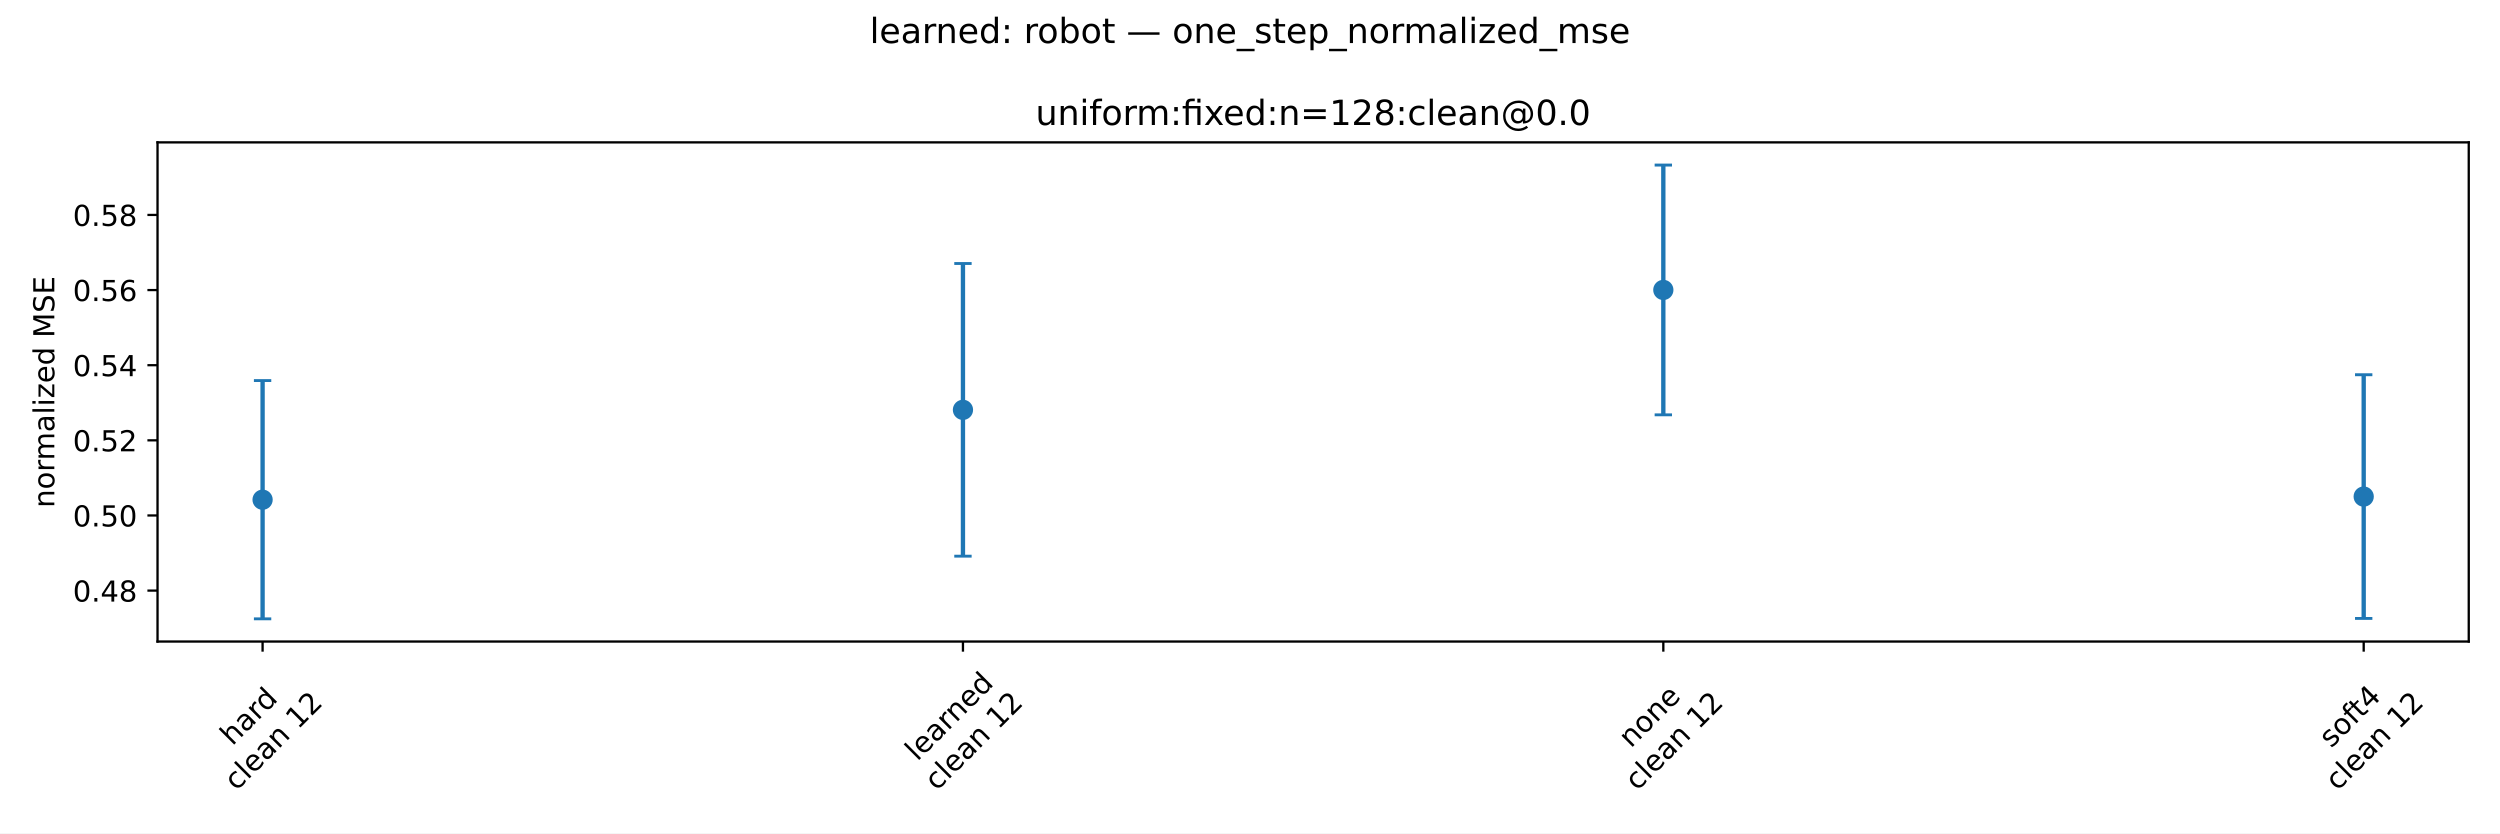
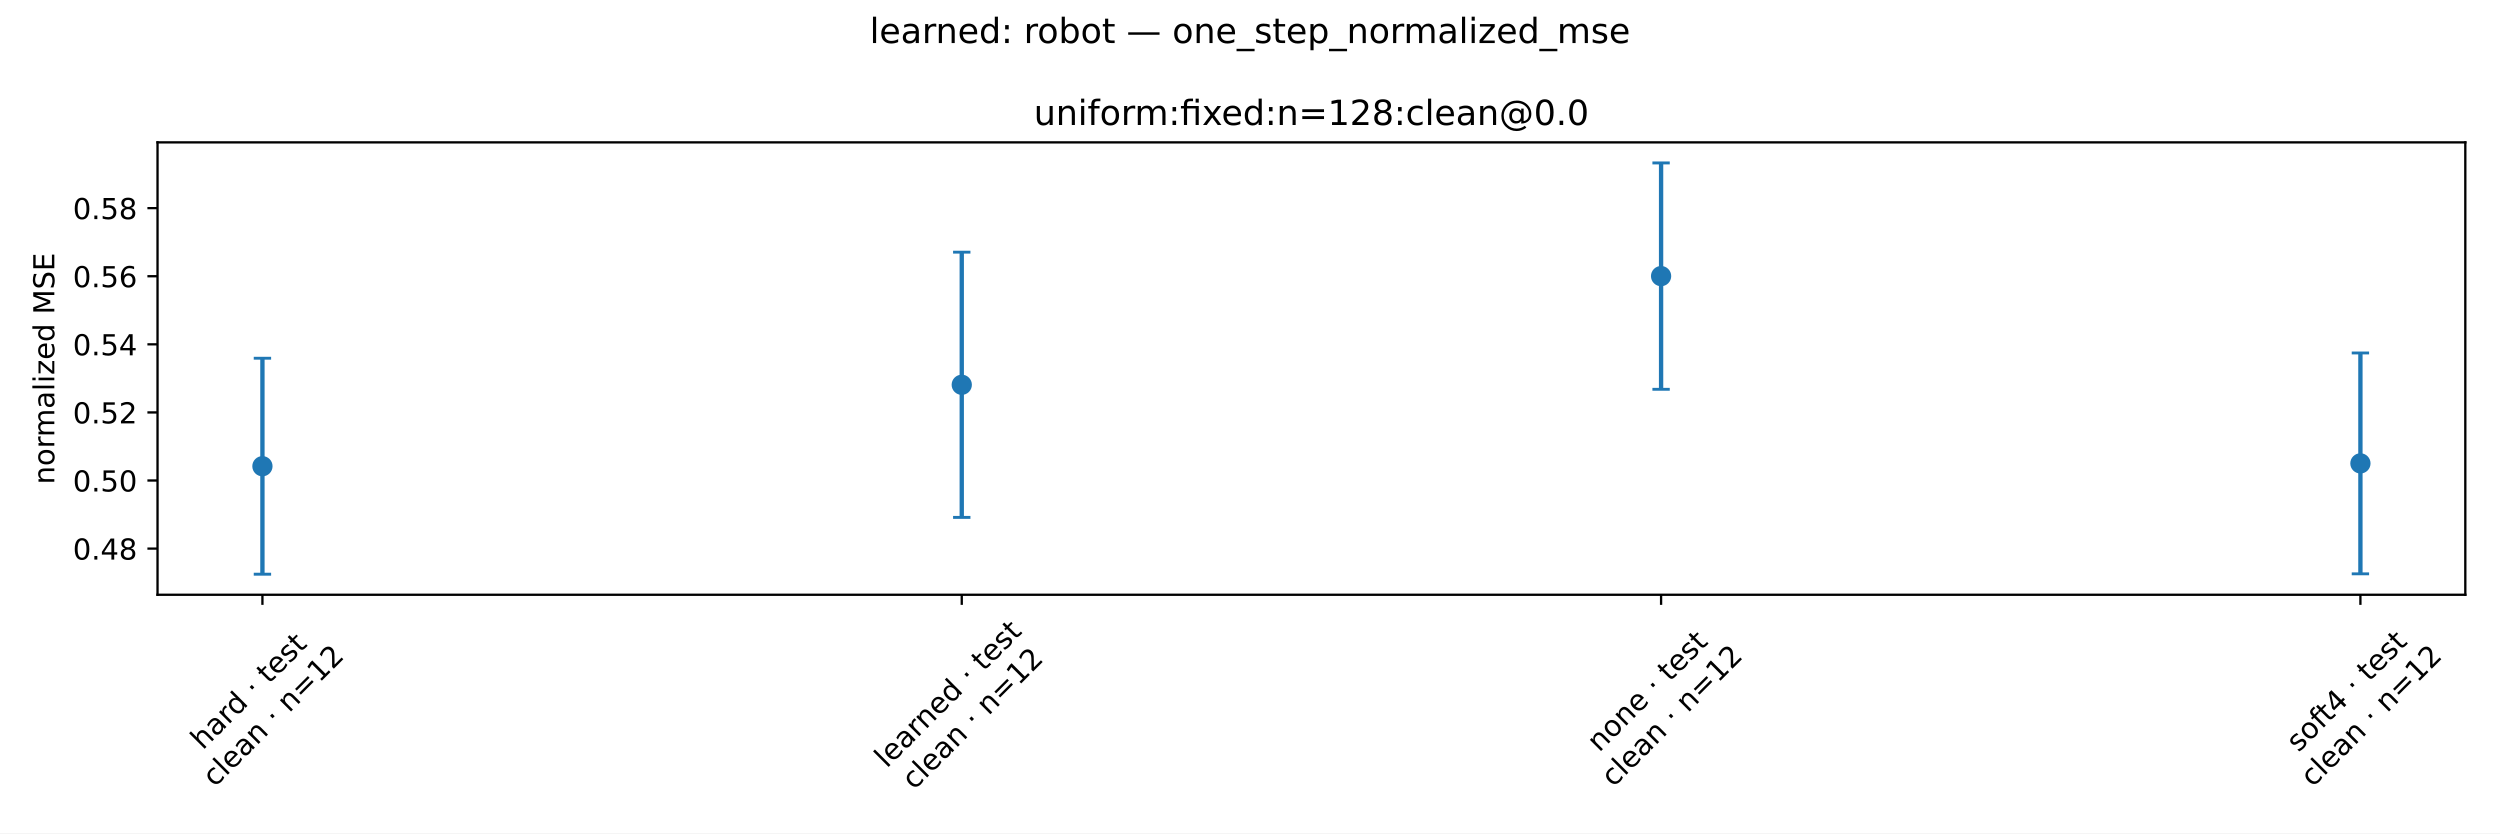
<svg xmlns="http://www.w3.org/2000/svg" xmlns:xlink="http://www.w3.org/1999/xlink" width="864pt" height="288pt" viewBox="0 0 864 288" version="1.1">
  <defs>
    <style type="text/css">*{stroke-linejoin: round; stroke-linecap: butt}</style>
  </defs>
  <g id="figure_1">
    <g id="patch_1">
      <path d="M 0 288  L 864 288  L 864 0  L 0 0  z " style="fill: #ffffff" />
    </g>
    <g id="axes_1">
      <g id="patch_2">
-         <path d="M 54.442 221.715  L 853.2 221.715  L 853.2 49.203  L 54.442 49.203  z " style="fill: #ffffff" />
+         <path d="M 54.442 205.55  L 852.012 205.55  L 852.012 49.203  L 54.442 49.203  z " style="fill: #ffffff" />
      </g>
      <g id="matplotlib.axis_1">
        <g id="xtick_1">
          <g id="line2d_1">
            <defs>
-               <path id="m0d679c8768" d="M 0 0  L 0 3.5  " style="stroke: #000000; stroke-width: 0.8" />
+               <path id="m6805521a02" d="M 0 0  L 0 3.5  " style="stroke: #000000; stroke-width: 0.8" />
            </defs>
            <g>
-               <use xlink:href="#m0d679c8768" x="90.75" y="221.715" style="stroke: #000000; stroke-width: 0.8" />
+               <use xlink:href="#m6805521a02" x="90.695" y="205.55" style="stroke: #000000; stroke-width: 0.8" />
            </g>
          </g>
          <g id="text_1">
-             <g transform="translate(80.29966 257.9703) rotate(-45) scale(0.1 -0.1)">
+             <g transform="translate(70.0854 259.4166) rotate(-45) scale(0.1 -0.1)">
              <defs>
                <path id="DejaVuSans-4b" d="M 3513 2113  L 3513 0  L 2938 0  L 2938 2094  Q 2938 2591 2744 2837  Q 2550 3084 2163 3084  Q 1697 3084 1428 2787  Q 1159 2491 1159 1978  L 1159 0  L 581 0  L 581 4863  L 1159 4863  L 1159 2956  Q 1366 3272 1645 3428  Q 1925 3584 2291 3584  Q 2894 3584 3203 3211  Q 3513 2838 3513 2113  z " transform="scale(0.015625)" />
                <path id="DejaVuSans-44" d="M 2194 1759  Q 1497 1759 1228 1600  Q 959 1441 959 1056  Q 959 750 1161 570  Q 1363 391 1709 391  Q 2188 391 2477 730  Q 2766 1069 2766 1631  L 2766 1759  L 2194 1759  z M 3341 1997  L 3341 0  L 2766 0  L 2766 531  Q 2569 213 2275 61  Q 1981 -91 1556 -91  Q 1019 -91 701 211  Q 384 513 384 1019  Q 384 1609 779 1909  Q 1175 2209 1959 2209  L 2766 2209  L 2766 2266  Q 2766 2663 2505 2880  Q 2244 3097 1772 3097  Q 1472 3097 1187 3025  Q 903 2953 641 2809  L 641 3341  Q 956 3463 1253 3523  Q 1550 3584 1831 3584  Q 2591 3584 2966 3190  Q 3341 2797 3341 1997  z " transform="scale(0.015625)" />
                <path id="DejaVuSans-55" d="M 2631 2963  Q 2534 3019 2420 3045  Q 2306 3072 2169 3072  Q 1681 3072 1420 2755  Q 1159 2438 1159 1844  L 1159 0  L 581 0  L 581 3500  L 1159 3500  L 1159 2956  Q 1341 3275 1631 3429  Q 1922 3584 2338 3584  Q 2397 3584 2469 3576  Q 2541 3569 2628 3553  L 2631 2963  z " transform="scale(0.015625)" />
                <path id="DejaVuSans-47" d="M 2906 2969  L 2906 4863  L 3481 4863  L 3481 0  L 2906 0  L 2906 525  Q 2725 213 2448 61  Q 2172 -91 1784 -91  Q 1150 -91 751 415  Q 353 922 353 1747  Q 353 2572 751 3078  Q 1150 3584 1784 3584  Q 2172 3584 2448 3432  Q 2725 3281 2906 2969  z M 947 1747  Q 947 1113 1208 752  Q 1469 391 1925 391  Q 2381 391 2643 752  Q 2906 1113 2906 1747  Q 2906 2381 2643 2742  Q 2381 3103 1925 3103  Q 1469 3103 1208 2742  Q 947 2381 947 1747  z " transform="scale(0.015625)" />
+                 <path id="DejaVuSans-3" transform="scale(0.015625)" />
+                 <path id="DejaVuSans-79" d="M 684 2619  L 1344 2619  L 1344 1825  L 684 1825  L 684 2619  z " transform="scale(0.015625)" />
+                 <path id="DejaVuSans-57" d="M 1172 4494  L 1172 3500  L 2356 3500  L 2356 3053  L 1172 3053  L 1172 1153  Q 1172 725 1289 603  Q 1406 481 1766 481  L 2356 481  L 2356 0  L 1766 0  Q 1100 0 847 248  Q 594 497 594 1153  L 594 3053  L 172 3053  L 172 3500  L 594 3500  L 594 4494  L 1172 4494  z " transform="scale(0.015625)" />
+                 <path id="DejaVuSans-48" d="M 3597 1894  L 3597 1613  L 953 1613  Q 991 1019 1311 708  Q 1631 397 2203 397  Q 2534 397 2845 478  Q 3156 559 3463 722  L 3463 178  Q 3153 47 2828 -22  Q 2503 -91 2169 -91  Q 1331 -91 842 396  Q 353 884 353 1716  Q 353 2575 817 3079  Q 1281 3584 2069 3584  Q 2775 3584 3186 3129  Q 3597 2675 3597 1894  z M 3022 2063  Q 3016 2534 2758 2815  Q 2500 3097 2075 3097  Q 1594 3097 1305 2825  Q 1016 2553 972 2059  L 3022 2063  z " transform="scale(0.015625)" />
+                 <path id="DejaVuSans-56" d="M 2834 3397  L 2834 2853  Q 2591 2978 2328 3040  Q 2066 3103 1784 3103  Q 1356 3103 1142 2972  Q 928 2841 928 2578  Q 928 2378 1081 2264  Q 1234 2150 1697 2047  L 1894 2003  Q 2506 1872 2764 1633  Q 3022 1394 3022 966  Q 3022 478 2636 193  Q 2250 -91 1575 -91  Q 1294 -91 989 -36  Q 684 19 347 128  L 347 722  Q 666 556 975 473  Q 1284 391 1588 391  Q 1994 391 2212 530  Q 2431 669 2431 922  Q 2431 1156 2273 1281  Q 2116 1406 1581 1522  L 1381 1569  Q 847 1681 609 1914  Q 372 2147 372 2553  Q 372 3047 722 3315  Q 1072 3584 1716 3584  Q 2034 3584 2315 3537  Q 2597 3491 2834 3397  z " transform="scale(0.015625)" />
              </defs>
              <use xlink:href="#DejaVuSans-4b" />
              <use xlink:href="#DejaVuSans-44" transform="translate(63.375 0)" />
              <use xlink:href="#DejaVuSans-55" transform="translate(124.6562 0)" />
              <use xlink:href="#DejaVuSans-47" transform="translate(164.0156 0)" />
-             </g>
-             <g transform="translate(81.69868 273.5457) rotate(-45) scale(0.1 -0.1)">
+               <use xlink:href="#DejaVuSans-3" transform="translate(227.5 0)" />
+               <use xlink:href="#DejaVuSans-79" transform="translate(259.2812 0)" />
+               <use xlink:href="#DejaVuSans-3" transform="translate(291.0625 0)" />
+               <use xlink:href="#DejaVuSans-57" transform="translate(322.8438 0)" />
+               <use xlink:href="#DejaVuSans-48" transform="translate(362.0469 0)" />
+               <use xlink:href="#DejaVuSans-56" transform="translate(423.5781 0)" />
+               <use xlink:href="#DejaVuSans-57" transform="translate(475.6719 0)" />
+             </g>
+             <g transform="translate(74.19407 272.2824) rotate(-45) scale(0.1 -0.1)">
              <defs>
                <path id="DejaVuSans-46" d="M 3122 3366  L 3122 2828  Q 2878 2963 2633 3030  Q 2388 3097 2138 3097  Q 1578 3097 1268 2742  Q 959 2388 959 1747  Q 959 1106 1268 751  Q 1578 397 2138 397  Q 2388 397 2633 464  Q 2878 531 3122 666  L 3122 134  Q 2881 22 2623 -34  Q 2366 -91 2075 -91  Q 1284 -91 818 406  Q 353 903 353 1747  Q 353 2603 823 3093  Q 1294 3584 2113 3584  Q 2378 3584 2631 3529  Q 2884 3475 3122 3366  z " transform="scale(0.015625)" />
                <path id="DejaVuSans-4f" d="M 603 4863  L 1178 4863  L 1178 0  L 603 0  L 603 4863  z " transform="scale(0.015625)" />
-                 <path id="DejaVuSans-48" d="M 3597 1894  L 3597 1613  L 953 1613  Q 991 1019 1311 708  Q 1631 397 2203 397  Q 2534 397 2845 478  Q 3156 559 3463 722  L 3463 178  Q 3153 47 2828 -22  Q 2503 -91 2169 -91  Q 1331 -91 842 396  Q 353 884 353 1716  Q 353 2575 817 3079  Q 1281 3584 2069 3584  Q 2775 3584 3186 3129  Q 3597 2675 3597 1894  z M 3022 2063  Q 3016 2534 2758 2815  Q 2500 3097 2075 3097  Q 1594 3097 1305 2825  Q 1016 2553 972 2059  L 3022 2063  z " transform="scale(0.015625)" />
                <path id="DejaVuSans-51" d="M 3513 2113  L 3513 0  L 2938 0  L 2938 2094  Q 2938 2591 2744 2837  Q 2550 3084 2163 3084  Q 1697 3084 1428 2787  Q 1159 2491 1159 1978  L 1159 0  L 581 0  L 581 3500  L 1159 3500  L 1159 2956  Q 1366 3272 1645 3428  Q 1925 3584 2291 3584  Q 2894 3584 3203 3211  Q 3513 2838 3513 2113  z " transform="scale(0.015625)" />
-                 <path id="DejaVuSans-3" transform="scale(0.015625)" />
+                 <path id="DejaVuSans-20" d="M 678 2906  L 4684 2906  L 4684 2381  L 678 2381  L 678 2906  z M 678 1631  L 4684 1631  L 4684 1100  L 678 1100  L 678 1631  z " transform="scale(0.015625)" />
                <path id="DejaVuSans-14" d="M 794 531  L 1825 531  L 1825 4091  L 703 3866  L 703 4441  L 1819 4666  L 2450 4666  L 2450 531  L 3481 531  L 3481 0  L 794 0  L 794 531  z " transform="scale(0.015625)" />
                <path id="DejaVuSans-15" d="M 1228 531  L 3431 531  L 3431 0  L 469 0  L 469 531  Q 828 903 1448 1529  Q 2069 2156 2228 2338  Q 2531 2678 2651 2914  Q 2772 3150 2772 3378  Q 2772 3750 2511 3984  Q 2250 4219 1831 4219  Q 1534 4219 1204 4116  Q 875 4013 500 3803  L 500 4441  Q 881 4594 1212 4672  Q 1544 4750 1819 4750  Q 2544 4750 2975 4387  Q 3406 4025 3406 3419  Q 3406 3131 3298 2873  Q 3191 2616 2906 2266  Q 2828 2175 2409 1742  Q 1991 1309 1228 531  z " transform="scale(0.015625)" />
              </defs>
              <use xlink:href="#DejaVuSans-46" />
              <use xlink:href="#DejaVuSans-4f" transform="translate(54.98438 0)" />
              <use xlink:href="#DejaVuSans-48" transform="translate(82.76562 0)" />
              <use xlink:href="#DejaVuSans-44" transform="translate(144.2969 0)" />
              <use xlink:href="#DejaVuSans-51" transform="translate(205.5781 0)" />
              <use xlink:href="#DejaVuSans-3" transform="translate(268.9531 0)" />
-               <use xlink:href="#DejaVuSans-14" transform="translate(300.7344 0)" />
-               <use xlink:href="#DejaVuSans-15" transform="translate(364.3594 0)" />
+               <use xlink:href="#DejaVuSans-79" transform="translate(300.7344 0)" />
+               <use xlink:href="#DejaVuSans-3" transform="translate(332.5156 0)" />
+               <use xlink:href="#DejaVuSans-51" transform="translate(364.2969 0)" />
+               <use xlink:href="#DejaVuSans-20" transform="translate(427.6719 0)" />
+               <use xlink:href="#DejaVuSans-14" transform="translate(511.4688 0)" />
+               <use xlink:href="#DejaVuSans-15" transform="translate(575.0938 0)" />
            </g>
          </g>
        </g>
        <g id="xtick_2">
          <g id="line2d_2">
            <g>
-               <use xlink:href="#m0d679c8768" x="332.797" y="221.715" style="stroke: #000000; stroke-width: 0.8" />
+               <use xlink:href="#m6805521a02" x="332.383" y="205.55" style="stroke: #000000; stroke-width: 0.8" />
            </g>
          </g>
          <g id="text_2">
-             <g transform="translate(317.0143 263.3034) rotate(-45) scale(0.1 -0.1)">
+             <g transform="translate(306.4399 265.7043) rotate(-45) scale(0.1 -0.1)">
              <use xlink:href="#DejaVuSans-4f" />
              <use xlink:href="#DejaVuSans-48" transform="translate(27.78125 0)" />
              <use xlink:href="#DejaVuSans-44" transform="translate(89.3125 0)" />
              <use xlink:href="#DejaVuSans-55" transform="translate(150.5938 0)" />
              <use xlink:href="#DejaVuSans-51" transform="translate(189.9531 0)" />
              <use xlink:href="#DejaVuSans-48" transform="translate(253.3281 0)" />
              <use xlink:href="#DejaVuSans-47" transform="translate(314.8594 0)" />
-             </g>
-             <g transform="translate(323.7465 273.5457) rotate(-45) scale(0.1 -0.1)">
+               <use xlink:href="#DejaVuSans-3" transform="translate(378.3438 0)" />
+               <use xlink:href="#DejaVuSans-79" transform="translate(410.125 0)" />
+               <use xlink:href="#DejaVuSans-3" transform="translate(441.9062 0)" />
+               <use xlink:href="#DejaVuSans-57" transform="translate(473.6875 0)" />
+               <use xlink:href="#DejaVuSans-48" transform="translate(512.8906 0)" />
+               <use xlink:href="#DejaVuSans-56" transform="translate(574.4219 0)" />
+               <use xlink:href="#DejaVuSans-57" transform="translate(626.5156 0)" />
+             </g>
+             <g transform="translate(315.8817 273.237) rotate(-45) scale(0.1 -0.1)">
              <use xlink:href="#DejaVuSans-46" />
              <use xlink:href="#DejaVuSans-4f" transform="translate(54.98438 0)" />
              <use xlink:href="#DejaVuSans-48" transform="translate(82.76562 0)" />
              <use xlink:href="#DejaVuSans-44" transform="translate(144.2969 0)" />
              <use xlink:href="#DejaVuSans-51" transform="translate(205.5781 0)" />
              <use xlink:href="#DejaVuSans-3" transform="translate(268.9531 0)" />
-               <use xlink:href="#DejaVuSans-14" transform="translate(300.7344 0)" />
-               <use xlink:href="#DejaVuSans-15" transform="translate(364.3594 0)" />
+               <use xlink:href="#DejaVuSans-79" transform="translate(300.7344 0)" />
+               <use xlink:href="#DejaVuSans-3" transform="translate(332.5156 0)" />
+               <use xlink:href="#DejaVuSans-51" transform="translate(364.2969 0)" />
+               <use xlink:href="#DejaVuSans-20" transform="translate(427.6719 0)" />
+               <use xlink:href="#DejaVuSans-14" transform="translate(511.4688 0)" />
+               <use xlink:href="#DejaVuSans-15" transform="translate(575.0938 0)" />
            </g>
          </g>
        </g>
        <g id="xtick_3">
          <g id="line2d_3">
            <g>
-               <use xlink:href="#m0d679c8768" x="574.845" y="221.715" style="stroke: #000000; stroke-width: 0.8" />
+               <use xlink:href="#m6805521a02" x="574.071" y="205.55" style="stroke: #000000; stroke-width: 0.8" />
            </g>
          </g>
          <g id="text_3">
-             <g transform="translate(563.6182 258.7464) rotate(-45) scale(0.1 -0.1)">
+             <g transform="translate(552.6837 260.1928) rotate(-45) scale(0.1 -0.1)">
              <defs>
                <path id="DejaVuSans-52" d="M 1959 3097  Q 1497 3097 1228 2736  Q 959 2375 959 1747  Q 959 1119 1226 758  Q 1494 397 1959 397  Q 2419 397 2687 759  Q 2956 1122 2956 1747  Q 2956 2369 2687 2733  Q 2419 3097 1959 3097  z M 1959 3584  Q 2709 3584 3137 3096  Q 3566 2609 3566 1747  Q 3566 888 3137 398  Q 2709 -91 1959 -91  Q 1206 -91 779 398  Q 353 888 353 1747  Q 353 2609 779 3096  Q 1206 3584 1959 3584  z " transform="scale(0.015625)" />
              </defs>
              <use xlink:href="#DejaVuSans-51" />
              <use xlink:href="#DejaVuSans-52" transform="translate(63.375 0)" />
              <use xlink:href="#DejaVuSans-51" transform="translate(124.5625 0)" />
              <use xlink:href="#DejaVuSans-48" transform="translate(187.9375 0)" />
-             </g>
-             <g transform="translate(565.794 273.5451) rotate(-45) scale(0.1 -0.1)">
+               <use xlink:href="#DejaVuSans-3" transform="translate(249.4688 0)" />
+               <use xlink:href="#DejaVuSans-79" transform="translate(281.25 0)" />
+               <use xlink:href="#DejaVuSans-3" transform="translate(313.0312 0)" />
+               <use xlink:href="#DejaVuSans-57" transform="translate(344.8125 0)" />
+               <use xlink:href="#DejaVuSans-48" transform="translate(384.0156 0)" />
+               <use xlink:href="#DejaVuSans-56" transform="translate(445.5469 0)" />
+               <use xlink:href="#DejaVuSans-57" transform="translate(497.6406 0)" />
+             </g>
+             <g transform="translate(557.569 272.2818) rotate(-45) scale(0.1 -0.1)">
              <use xlink:href="#DejaVuSans-46" />
              <use xlink:href="#DejaVuSans-4f" transform="translate(54.98438 0)" />
              <use xlink:href="#DejaVuSans-48" transform="translate(82.76562 0)" />
              <use xlink:href="#DejaVuSans-44" transform="translate(144.2969 0)" />
              <use xlink:href="#DejaVuSans-51" transform="translate(205.5781 0)" />
              <use xlink:href="#DejaVuSans-3" transform="translate(268.9531 0)" />
-               <use xlink:href="#DejaVuSans-14" transform="translate(300.7344 0)" />
-               <use xlink:href="#DejaVuSans-15" transform="translate(364.3594 0)" />
+               <use xlink:href="#DejaVuSans-79" transform="translate(300.7344 0)" />
+               <use xlink:href="#DejaVuSans-3" transform="translate(332.5156 0)" />
+               <use xlink:href="#DejaVuSans-51" transform="translate(364.2969 0)" />
+               <use xlink:href="#DejaVuSans-20" transform="translate(427.6719 0)" />
+               <use xlink:href="#DejaVuSans-14" transform="translate(511.4688 0)" />
+               <use xlink:href="#DejaVuSans-15" transform="translate(575.0938 0)" />
            </g>
          </g>
        </g>
        <g id="xtick_4">
          <g id="line2d_4">
            <g>
-               <use xlink:href="#m0d679c8768" x="816.893" y="221.715" style="stroke: #000000; stroke-width: 0.8" />
+               <use xlink:href="#m6805521a02" x="815.758" y="205.55" style="stroke: #000000; stroke-width: 0.8" />
            </g>
          </g>
          <g id="text_4">
-             <g transform="translate(805.663 258.7503) rotate(-45) scale(0.1 -0.1)">
-               <defs>
-                 <path id="DejaVuSans-56" d="M 2834 3397  L 2834 2853  Q 2591 2978 2328 3040  Q 2066 3103 1784 3103  Q 1356 3103 1142 2972  Q 928 2841 928 2578  Q 928 2378 1081 2264  Q 1234 2150 1697 2047  L 1894 2003  Q 2506 1872 2764 1633  Q 3022 1394 3022 966  Q 3022 478 2636 193  Q 2250 -91 1575 -91  Q 1294 -91 989 -36  Q 684 19 347 128  L 347 722  Q 666 556 975 473  Q 1284 391 1588 391  Q 1994 391 2212 530  Q 2431 669 2431 922  Q 2431 1156 2273 1281  Q 2116 1406 1581 1522  L 1381 1569  Q 847 1681 609 1914  Q 372 2147 372 2553  Q 372 3047 722 3315  Q 1072 3584 1716 3584  Q 2034 3584 2315 3537  Q 2597 3491 2834 3397  z " transform="scale(0.015625)" />
+             <g transform="translate(794.3682 260.1967) rotate(-45) scale(0.1 -0.1)">
+               <defs>
                <path id="DejaVuSans-49" d="M 2375 4863  L 2375 4384  L 1825 4384  Q 1516 4384 1395 4259  Q 1275 4134 1275 3809  L 1275 3500  L 2222 3500  L 2222 3053  L 1275 3053  L 1275 0  L 697 0  L 697 3053  L 147 3053  L 147 3500  L 697 3500  L 697 3744  Q 697 4328 969 4595  Q 1241 4863 1831 4863  L 2375 4863  z " transform="scale(0.015625)" />
-                 <path id="DejaVuSans-57" d="M 1172 4494  L 1172 3500  L 2356 3500  L 2356 3053  L 1172 3053  L 1172 1153  Q 1172 725 1289 603  Q 1406 481 1766 481  L 2356 481  L 2356 0  L 1766 0  Q 1100 0 847 248  Q 594 497 594 1153  L 594 3053  L 172 3053  L 172 3500  L 594 3500  L 594 4494  L 1172 4494  z " transform="scale(0.015625)" />
                <path id="DejaVuSans-17" d="M 2419 4116  L 825 1625  L 2419 1625  L 2419 4116  z M 2253 4666  L 3047 4666  L 3047 1625  L 3713 1625  L 3713 1100  L 3047 1100  L 3047 0  L 2419 0  L 2419 1100  L 313 1100  L 313 1709  L 2253 4666  z " transform="scale(0.015625)" />
              </defs>
              <use xlink:href="#DejaVuSans-56" />
              <use xlink:href="#DejaVuSans-52" transform="translate(52.09375 0)" />
              <use xlink:href="#DejaVuSans-49" transform="translate(113.2812 0)" />
              <use xlink:href="#DejaVuSans-57" transform="translate(146.7344 0)" />
              <use xlink:href="#DejaVuSans-17" transform="translate(185.9375 0)" />
-             </g>
-             <g transform="translate(807.842 273.5457) rotate(-45) scale(0.1 -0.1)">
+               <use xlink:href="#DejaVuSans-3" transform="translate(249.5625 0)" />
+               <use xlink:href="#DejaVuSans-79" transform="translate(281.3438 0)" />
+               <use xlink:href="#DejaVuSans-3" transform="translate(313.125 0)" />
+               <use xlink:href="#DejaVuSans-57" transform="translate(344.9062 0)" />
+               <use xlink:href="#DejaVuSans-48" transform="translate(384.1094 0)" />
+               <use xlink:href="#DejaVuSans-56" transform="translate(445.6406 0)" />
+               <use xlink:href="#DejaVuSans-57" transform="translate(497.7344 0)" />
+             </g>
+             <g transform="translate(799.257 272.2824) rotate(-45) scale(0.1 -0.1)">
              <use xlink:href="#DejaVuSans-46" />
              <use xlink:href="#DejaVuSans-4f" transform="translate(54.98438 0)" />
              <use xlink:href="#DejaVuSans-48" transform="translate(82.76562 0)" />
              <use xlink:href="#DejaVuSans-44" transform="translate(144.2969 0)" />
              <use xlink:href="#DejaVuSans-51" transform="translate(205.5781 0)" />
              <use xlink:href="#DejaVuSans-3" transform="translate(268.9531 0)" />
-               <use xlink:href="#DejaVuSans-14" transform="translate(300.7344 0)" />
-               <use xlink:href="#DejaVuSans-15" transform="translate(364.3594 0)" />
+               <use xlink:href="#DejaVuSans-79" transform="translate(300.7344 0)" />
+               <use xlink:href="#DejaVuSans-3" transform="translate(332.5156 0)" />
+               <use xlink:href="#DejaVuSans-51" transform="translate(364.2969 0)" />
+               <use xlink:href="#DejaVuSans-20" transform="translate(427.6719 0)" />
+               <use xlink:href="#DejaVuSans-14" transform="translate(511.4688 0)" />
+               <use xlink:href="#DejaVuSans-15" transform="translate(575.0938 0)" />
            </g>
          </g>
        </g>
      </g>
      <g id="matplotlib.axis_2">
        <g id="ytick_1">
          <g id="line2d_5">
            <defs>
-               <path id="m6238282458" d="M 0 0  L -3.5 0  " style="stroke: #000000; stroke-width: 0.8" />
+               <path id="m61dcc756ab" d="M 0 0  L -3.5 0  " style="stroke: #000000; stroke-width: 0.8" />
            </defs>
            <g>
-               <use xlink:href="#m6238282458" x="54.442" y="204.112" style="stroke: #000000; stroke-width: 0.8" />
+               <use xlink:href="#m61dcc756ab" x="54.442" y="189.597" style="stroke: #000000; stroke-width: 0.8" />
            </g>
          </g>
          <g id="text_5">
-             <g transform="translate(25.17672 207.9108) scale(0.1 -0.1)">
+             <g transform="translate(25.17672 193.3957) scale(0.1 -0.1)">
              <defs>
                <path id="DejaVuSans-13" d="M 2034 4250  Q 1547 4250 1301 3770  Q 1056 3291 1056 2328  Q 1056 1369 1301 889  Q 1547 409 2034 409  Q 2525 409 2770 889  Q 3016 1369 3016 2328  Q 3016 3291 2770 3770  Q 2525 4250 2034 4250  z M 2034 4750  Q 2819 4750 3233 4129  Q 3647 3509 3647 2328  Q 3647 1150 3233 529  Q 2819 -91 2034 -91  Q 1250 -91 836 529  Q 422 1150 422 2328  Q 422 3509 836 4129  Q 1250 4750 2034 4750  z " transform="scale(0.015625)" />
                <path id="DejaVuSans-11" d="M 684 794  L 1344 794  L 1344 0  L 684 0  L 684 794  z " transform="scale(0.015625)" />
                <path id="DejaVuSans-1b" d="M 2034 2216  Q 1584 2216 1326 1975  Q 1069 1734 1069 1313  Q 1069 891 1326 650  Q 1584 409 2034 409  Q 2484 409 2743 651  Q 3003 894 3003 1313  Q 3003 1734 2745 1975  Q 2488 2216 2034 2216  z M 1403 2484  Q 997 2584 770 2862  Q 544 3141 544 3541  Q 544 4100 942 4425  Q 1341 4750 2034 4750  Q 2731 4750 3128 4425  Q 3525 4100 3525 3541  Q 3525 3141 3298 2862  Q 3072 2584 2669 2484  Q 3125 2378 3379 2068  Q 3634 1759 3634 1313  Q 3634 634 3220 271  Q 2806 -91 2034 -91  Q 1263 -91 848 271  Q 434 634 434 1313  Q 434 1759 690 2068  Q 947 2378 1403 2484  z M 1172 3481  Q 1172 3119 1398 2916  Q 1625 2713 2034 2713  Q 2441 2713 2670 2916  Q 2900 3119 2900 3481  Q 2900 3844 2670 4047  Q 2441 4250 2034 4250  Q 1625 4250 1398 4047  Q 1172 3844 1172 3481  z " transform="scale(0.015625)" />
              </defs>
              <use xlink:href="#DejaVuSans-13" />
              <use xlink:href="#DejaVuSans-11" transform="translate(63.625 0)" />
              <use xlink:href="#DejaVuSans-17" transform="translate(95.40625 0)" />
              <use xlink:href="#DejaVuSans-1b" transform="translate(159.0312 0)" />
            </g>
          </g>
        </g>
        <g id="ytick_2">
          <g id="line2d_6">
            <g>
-               <use xlink:href="#m6238282458" x="54.442" y="178.146" style="stroke: #000000; stroke-width: 0.8" />
+               <use xlink:href="#m61dcc756ab" x="54.442" y="166.064" style="stroke: #000000; stroke-width: 0.8" />
            </g>
          </g>
          <g id="text_6">
-             <g transform="translate(25.17672 181.9447) scale(0.1 -0.1)">
+             <g transform="translate(25.17672 169.8627) scale(0.1 -0.1)">
              <defs>
                <path id="DejaVuSans-18" d="M 691 4666  L 3169 4666  L 3169 4134  L 1269 4134  L 1269 2991  Q 1406 3038 1543 3061  Q 1681 3084 1819 3084  Q 2600 3084 3056 2656  Q 3513 2228 3513 1497  Q 3513 744 3044 326  Q 2575 -91 1722 -91  Q 1428 -91 1123 -41  Q 819 9 494 109  L 494 744  Q 775 591 1075 516  Q 1375 441 1709 441  Q 2250 441 2565 725  Q 2881 1009 2881 1497  Q 2881 1984 2565 2268  Q 2250 2553 1709 2553  Q 1456 2553 1204 2497  Q 953 2441 691 2322  L 691 4666  z " transform="scale(0.015625)" />
              </defs>
              <use xlink:href="#DejaVuSans-13" />
              <use xlink:href="#DejaVuSans-11" transform="translate(63.625 0)" />
              <use xlink:href="#DejaVuSans-18" transform="translate(95.40625 0)" />
              <use xlink:href="#DejaVuSans-13" transform="translate(159.0312 0)" />
            </g>
          </g>
        </g>
        <g id="ytick_3">
          <g id="line2d_7">
            <g>
-               <use xlink:href="#m6238282458" x="54.442" y="152.18" style="stroke: #000000; stroke-width: 0.8" />
+               <use xlink:href="#m61dcc756ab" x="54.442" y="142.531" style="stroke: #000000; stroke-width: 0.8" />
            </g>
          </g>
          <g id="text_7">
-             <g transform="translate(25.17672 155.9787) scale(0.1 -0.1)">
+             <g transform="translate(25.17672 146.3297) scale(0.1 -0.1)">
              <use xlink:href="#DejaVuSans-13" />
              <use xlink:href="#DejaVuSans-11" transform="translate(63.625 0)" />
              <use xlink:href="#DejaVuSans-18" transform="translate(95.40625 0)" />
              <use xlink:href="#DejaVuSans-15" transform="translate(159.0312 0)" />
            </g>
          </g>
        </g>
        <g id="ytick_4">
          <g id="line2d_8">
            <g>
-               <use xlink:href="#m6238282458" x="54.442" y="126.214" style="stroke: #000000; stroke-width: 0.8" />
+               <use xlink:href="#m61dcc756ab" x="54.442" y="118.998" style="stroke: #000000; stroke-width: 0.8" />
            </g>
          </g>
          <g id="text_8">
-             <g transform="translate(25.17672 130.0126) scale(0.1 -0.1)">
+             <g transform="translate(25.17672 122.7966) scale(0.1 -0.1)">
              <use xlink:href="#DejaVuSans-13" />
              <use xlink:href="#DejaVuSans-11" transform="translate(63.625 0)" />
              <use xlink:href="#DejaVuSans-18" transform="translate(95.40625 0)" />
              <use xlink:href="#DejaVuSans-17" transform="translate(159.0312 0)" />
            </g>
          </g>
        </g>
        <g id="ytick_5">
          <g id="line2d_9">
            <g>
-               <use xlink:href="#m6238282458" x="54.442" y="100.248" style="stroke: #000000; stroke-width: 0.8" />
+               <use xlink:href="#m61dcc756ab" x="54.442" y="95.465" style="stroke: #000000; stroke-width: 0.8" />
            </g>
          </g>
          <g id="text_9">
-             <g transform="translate(25.17672 104.0465) scale(0.1 -0.1)">
+             <g transform="translate(25.17672 99.26356) scale(0.1 -0.1)">
              <defs>
                <path id="DejaVuSans-19" d="M 2113 2584  Q 1688 2584 1439 2293  Q 1191 2003 1191 1497  Q 1191 994 1439 701  Q 1688 409 2113 409  Q 2538 409 2786 701  Q 3034 994 3034 1497  Q 3034 2003 2786 2293  Q 2538 2584 2113 2584  z M 3366 4563  L 3366 3988  Q 3128 4100 2886 4159  Q 2644 4219 2406 4219  Q 1781 4219 1451 3797  Q 1122 3375 1075 2522  Q 1259 2794 1537 2939  Q 1816 3084 2150 3084  Q 2853 3084 3261 2657  Q 3669 2231 3669 1497  Q 3669 778 3244 343  Q 2819 -91 2113 -91  Q 1303 -91 875 529  Q 447 1150 447 2328  Q 447 3434 972 4092  Q 1497 4750 2381 4750  Q 2619 4750 2861 4703  Q 3103 4656 3366 4563  z " transform="scale(0.015625)" />
              </defs>
              <use xlink:href="#DejaVuSans-13" />
              <use xlink:href="#DejaVuSans-11" transform="translate(63.625 0)" />
              <use xlink:href="#DejaVuSans-18" transform="translate(95.40625 0)" />
              <use xlink:href="#DejaVuSans-19" transform="translate(159.0312 0)" />
            </g>
          </g>
        </g>
        <g id="ytick_6">
          <g id="line2d_10">
            <g>
-               <use xlink:href="#m6238282458" x="54.442" y="74.282" style="stroke: #000000; stroke-width: 0.8" />
+               <use xlink:href="#m61dcc756ab" x="54.442" y="71.932" style="stroke: #000000; stroke-width: 0.8" />
            </g>
          </g>
          <g id="text_10">
-             <g transform="translate(25.17672 78.08041) scale(0.1 -0.1)">
+             <g transform="translate(25.17672 75.73051) scale(0.1 -0.1)">
              <use xlink:href="#DejaVuSans-13" />
              <use xlink:href="#DejaVuSans-11" transform="translate(63.625 0)" />
              <use xlink:href="#DejaVuSans-18" transform="translate(95.40625 0)" />
              <use xlink:href="#DejaVuSans-1b" transform="translate(159.0312 0)" />
            </g>
          </g>
        </g>
        <g id="text_11">
-           <g transform="translate(18.77437 175.4791) rotate(-90) scale(0.1 -0.1)">
+           <g transform="translate(18.77437 167.3968) rotate(-90) scale(0.1 -0.1)">
            <defs>
              <path id="DejaVuSans-50" d="M 3328 2828  Q 3544 3216 3844 3400  Q 4144 3584 4550 3584  Q 5097 3584 5394 3201  Q 5691 2819 5691 2113  L 5691 0  L 5113 0  L 5113 2094  Q 5113 2597 4934 2840  Q 4756 3084 4391 3084  Q 3944 3084 3684 2787  Q 3425 2491 3425 1978  L 3425 0  L 2847 0  L 2847 2094  Q 2847 2600 2669 2842  Q 2491 3084 2119 3084  Q 1678 3084 1418 2786  Q 1159 2488 1159 1978  L 1159 0  L 581 0  L 581 3500  L 1159 3500  L 1159 2956  Q 1356 3278 1631 3431  Q 1906 3584 2284 3584  Q 2666 3584 2933 3390  Q 3200 3197 3328 2828  z " transform="scale(0.015625)" />
              <path id="DejaVuSans-4c" d="M 603 3500  L 1178 3500  L 1178 0  L 603 0  L 603 3500  z M 603 4863  L 1178 4863  L 1178 4134  L 603 4134  L 603 4863  z " transform="scale(0.015625)" />
              <path id="DejaVuSans-5d" d="M 353 3500  L 3084 3500  L 3084 2975  L 922 459  L 3084 459  L 3084 0  L 275 0  L 275 525  L 2438 3041  L 353 3041  L 353 3500  z " transform="scale(0.015625)" />
              <path id="DejaVuSans-30" d="M 628 4666  L 1569 4666  L 2759 1491  L 3956 4666  L 4897 4666  L 4897 0  L 4281 0  L 4281 4097  L 3078 897  L 2444 897  L 1241 4097  L 1241 0  L 628 0  L 628 4666  z " transform="scale(0.015625)" />
              <path id="DejaVuSans-36" d="M 3425 4513  L 3425 3897  Q 3066 4069 2747 4153  Q 2428 4238 2131 4238  Q 1616 4238 1336 4038  Q 1056 3838 1056 3469  Q 1056 3159 1242 3001  Q 1428 2844 1947 2747  L 2328 2669  Q 3034 2534 3370 2195  Q 3706 1856 3706 1288  Q 3706 609 3251 259  Q 2797 -91 1919 -91  Q 1588 -91 1214 -16  Q 841 59 441 206  L 441 856  Q 825 641 1194 531  Q 1563 422 1919 422  Q 2459 422 2753 634  Q 3047 847 3047 1241  Q 3047 1584 2836 1778  Q 2625 1972 2144 2069  L 1759 2144  Q 1053 2284 737 2584  Q 422 2884 422 3419  Q 422 4038 858 4394  Q 1294 4750 2059 4750  Q 2388 4750 2728 4690  Q 3069 4631 3425 4513  z " transform="scale(0.015625)" />
              <path id="DejaVuSans-28" d="M 628 4666  L 3578 4666  L 3578 4134  L 1259 4134  L 1259 2753  L 3481 2753  L 3481 2222  L 1259 2222  L 1259 531  L 3634 531  L 3634 0  L 628 0  L 628 4666  z " transform="scale(0.015625)" />
            </defs>
            <use xlink:href="#DejaVuSans-51" />
            <use xlink:href="#DejaVuSans-52" transform="translate(63.375 0)" />
            <use xlink:href="#DejaVuSans-55" transform="translate(124.5625 0)" />
            <use xlink:href="#DejaVuSans-50" transform="translate(163.9219 0)" />
            <use xlink:href="#DejaVuSans-44" transform="translate(261.3281 0)" />
            <use xlink:href="#DejaVuSans-4f" transform="translate(322.6094 0)" />
            <use xlink:href="#DejaVuSans-4c" transform="translate(350.3906 0)" />
            <use xlink:href="#DejaVuSans-5d" transform="translate(378.1719 0)" />
            <use xlink:href="#DejaVuSans-48" transform="translate(430.6562 0)" />
            <use xlink:href="#DejaVuSans-47" transform="translate(492.1875 0)" />
            <use xlink:href="#DejaVuSans-3" transform="translate(555.6719 0)" />
            <use xlink:href="#DejaVuSans-30" transform="translate(587.4531 0)" />
            <use xlink:href="#DejaVuSans-36" transform="translate(673.7344 0)" />
            <use xlink:href="#DejaVuSans-28" transform="translate(737.2188 0)" />
          </g>
        </g>
      </g>
      <g id="LineCollection_1">
-         <path d="M 90.75 213.873  L 90.75 131.524  " clip-path="url(#p5d4739be2e)" style="fill: none; stroke: #1f77b4; stroke-width: 1.5" />
-         <path d="M 332.797 192.212  L 332.797 91.073  " clip-path="url(#p5d4739be2e)" style="fill: none; stroke: #1f77b4; stroke-width: 1.5" />
-         <path d="M 574.845 143.359  L 574.845 57.044  " clip-path="url(#p5d4739be2e)" style="fill: none; stroke: #1f77b4; stroke-width: 1.5" />
-         <path d="M 816.893 213.728  L 816.893 129.507  " clip-path="url(#p5d4739be2e)" style="fill: none; stroke: #1f77b4; stroke-width: 1.5" />
+         <path d="M 90.695 198.444  L 90.695 123.811  " clip-path="url(#p516c64bb46)" style="fill: none; stroke: #1f77b4; stroke-width: 1.5" />
+         <path d="M 332.383 178.812  L 332.383 87.149  " clip-path="url(#p516c64bb46)" style="fill: none; stroke: #1f77b4; stroke-width: 1.5" />
+         <path d="M 574.071 134.537  L 574.071 56.31  " clip-path="url(#p516c64bb46)" style="fill: none; stroke: #1f77b4; stroke-width: 1.5" />
+         <path d="M 815.758 198.312  L 815.758 121.982  " clip-path="url(#p516c64bb46)" style="fill: none; stroke: #1f77b4; stroke-width: 1.5" />
      </g>
      <g id="line2d_11">
        <defs>
-           <path id="mad48630a89" d="M 3 0  L -3 -0  " style="stroke: #1f77b4" />
+           <path id="m9038b2fd10" d="M 3 0  L -3 -0  " style="stroke: #1f77b4" />
        </defs>
-         <g clip-path="url(#p5d4739be2e)">
-           <use xlink:href="#mad48630a89" x="90.75" y="213.873" style="fill: #1f77b4; stroke: #1f77b4" />
-           <use xlink:href="#mad48630a89" x="332.797" y="192.212" style="fill: #1f77b4; stroke: #1f77b4" />
-           <use xlink:href="#mad48630a89" x="574.845" y="143.359" style="fill: #1f77b4; stroke: #1f77b4" />
-           <use xlink:href="#mad48630a89" x="816.893" y="213.728" style="fill: #1f77b4; stroke: #1f77b4" />
+         <g clip-path="url(#p516c64bb46)">
+           <use xlink:href="#m9038b2fd10" x="90.695" y="198.444" style="fill: #1f77b4; stroke: #1f77b4" />
+           <use xlink:href="#m9038b2fd10" x="332.383" y="178.812" style="fill: #1f77b4; stroke: #1f77b4" />
+           <use xlink:href="#m9038b2fd10" x="574.071" y="134.537" style="fill: #1f77b4; stroke: #1f77b4" />
+           <use xlink:href="#m9038b2fd10" x="815.758" y="198.312" style="fill: #1f77b4; stroke: #1f77b4" />
        </g>
      </g>
      <g id="line2d_12">
-         <g clip-path="url(#p5d4739be2e)">
-           <use xlink:href="#mad48630a89" x="90.75" y="131.524" style="fill: #1f77b4; stroke: #1f77b4" />
-           <use xlink:href="#mad48630a89" x="332.797" y="91.073" style="fill: #1f77b4; stroke: #1f77b4" />
-           <use xlink:href="#mad48630a89" x="574.845" y="57.044" style="fill: #1f77b4; stroke: #1f77b4" />
-           <use xlink:href="#mad48630a89" x="816.893" y="129.507" style="fill: #1f77b4; stroke: #1f77b4" />
+         <g clip-path="url(#p516c64bb46)">
+           <use xlink:href="#m9038b2fd10" x="90.695" y="123.811" style="fill: #1f77b4; stroke: #1f77b4" />
+           <use xlink:href="#m9038b2fd10" x="332.383" y="87.149" style="fill: #1f77b4; stroke: #1f77b4" />
+           <use xlink:href="#m9038b2fd10" x="574.071" y="56.31" style="fill: #1f77b4; stroke: #1f77b4" />
+           <use xlink:href="#m9038b2fd10" x="815.758" y="121.982" style="fill: #1f77b4; stroke: #1f77b4" />
        </g>
      </g>
      <g id="line2d_13">
        <defs>
-           <path id="m1d84fc065a" d="M 0 3  C 0.796 3 1.559 2.684 2.121 2.121  C 2.684 1.559 3 0.796 3 0  C 3 -0.796 2.684 -1.559 2.121 -2.121  C 1.559 -2.684 0.796 -3 0 -3  C -0.796 -3 -1.559 -2.684 -2.121 -2.121  C -2.684 -1.559 -3 -0.796 -3 0  C -3 0.796 -2.684 1.559 -2.121 2.121  C -1.559 2.684 -0.796 3 0 3  z " style="stroke: #1f77b4" />
+           <path id="m82a47ec6c1" d="M 0 3  C 0.796 3 1.559 2.684 2.121 2.121  C 2.684 1.559 3 0.796 3 0  C 3 -0.796 2.684 -1.559 2.121 -2.121  C 1.559 -2.684 0.796 -3 0 -3  C -0.796 -3 -1.559 -2.684 -2.121 -2.121  C -2.684 -1.559 -3 -0.796 -3 0  C -3 0.796 -2.684 1.559 -2.121 2.121  C -1.559 2.684 -0.796 3 0 3  z " style="stroke: #1f77b4" />
        </defs>
-         <g clip-path="url(#p5d4739be2e)">
-           <use xlink:href="#m1d84fc065a" x="90.75" y="172.699" style="fill: #1f77b4; stroke: #1f77b4" />
-           <use xlink:href="#m1d84fc065a" x="332.797" y="141.642" style="fill: #1f77b4; stroke: #1f77b4" />
-           <use xlink:href="#m1d84fc065a" x="574.845" y="100.202" style="fill: #1f77b4; stroke: #1f77b4" />
-           <use xlink:href="#m1d84fc065a" x="816.893" y="171.617" style="fill: #1f77b4; stroke: #1f77b4" />
+         <g clip-path="url(#p516c64bb46)">
+           <use xlink:href="#m82a47ec6c1" x="90.695" y="161.127" style="fill: #1f77b4; stroke: #1f77b4" />
+           <use xlink:href="#m82a47ec6c1" x="332.383" y="132.981" style="fill: #1f77b4; stroke: #1f77b4" />
+           <use xlink:href="#m82a47ec6c1" x="574.071" y="95.423" style="fill: #1f77b4; stroke: #1f77b4" />
+           <use xlink:href="#m82a47ec6c1" x="815.758" y="160.147" style="fill: #1f77b4; stroke: #1f77b4" />
        </g>
      </g>
      <g id="patch_3">
-         <path d="M 54.442 221.715  L 54.442 49.203  " style="fill: none; stroke: #000000; stroke-width: 0.8; stroke-linejoin: miter; stroke-linecap: square" />
+         <path d="M 54.442 205.55  L 54.442 49.203  " style="fill: none; stroke: #000000; stroke-width: 0.8; stroke-linejoin: miter; stroke-linecap: square" />
      </g>
      <g id="patch_4">
-         <path d="M 853.2 221.715  L 853.2 49.203  " style="fill: none; stroke: #000000; stroke-width: 0.8; stroke-linejoin: miter; stroke-linecap: square" />
+         <path d="M 852.012 205.55  L 852.012 49.203  " style="fill: none; stroke: #000000; stroke-width: 0.8; stroke-linejoin: miter; stroke-linecap: square" />
      </g>
      <g id="patch_5">
-         <path d="M 54.442 221.715  L 853.2 221.715  " style="fill: none; stroke: #000000; stroke-width: 0.8; stroke-linejoin: miter; stroke-linecap: square" />
+         <path d="M 54.442 205.55  L 852.012 205.55  " style="fill: none; stroke: #000000; stroke-width: 0.8; stroke-linejoin: miter; stroke-linecap: square" />
      </g>
      <g id="patch_6">
-         <path d="M 54.442 49.203  L 853.2 49.203  " style="fill: none; stroke: #000000; stroke-width: 0.8; stroke-linejoin: miter; stroke-linecap: square" />
+         <path d="M 54.442 49.203  L 852.012 49.203  " style="fill: none; stroke: #000000; stroke-width: 0.8; stroke-linejoin: miter; stroke-linecap: square" />
      </g>
      <g id="text_12">
-         <g transform="translate(357.8877 43.20281) scale(0.12 -0.12)">
+         <g transform="translate(357.2935 43.20281) scale(0.12 -0.12)">
          <defs>
            <path id="DejaVuSans-58" d="M 544 1381  L 544 3500  L 1119 3500  L 1119 1403  Q 1119 906 1312 657  Q 1506 409 1894 409  Q 2359 409 2629 706  Q 2900 1003 2900 1516  L 2900 3500  L 3475 3500  L 3475 0  L 2900 0  L 2900 538  Q 2691 219 2414 64  Q 2138 -91 1772 -91  Q 1169 -91 856 284  Q 544 659 544 1381  z M 1991 3584  L 1991 3584  z " transform="scale(0.015625)" />
            <path id="DejaVuSans-1d" d="M 750 794  L 1409 794  L 1409 0  L 750 0  L 750 794  z M 750 3309  L 1409 3309  L 1409 2516  L 750 2516  L 750 3309  z " transform="scale(0.015625)" />
            <path id="DejaVuSans-13af" d="M 3431 3500  L 3431 0  L 2853 0  L 2853 3053  L 1275 3053  L 1275 0  L 697 0  L 697 3053  L 147 3053  L 147 3500  L 697 3500  L 697 3744  Q 697 4316 967 4589  Q 1238 4863 1797 4863  L 2375 4863  L 2375 4384  L 1825 4384  Q 1516 4384 1395 4259  Q 1275 4134 1275 3809  L 1275 3500  L 3431 3500  z M 2853 4856  L 3431 4856  L 3431 4128  L 2853 4128  L 2853 4856  z " transform="scale(0.015625)" />
            <path id="DejaVuSans-5b" d="M 3513 3500  L 2247 1797  L 3578 0  L 2900 0  L 1881 1375  L 863 0  L 184 0  L 1544 1831  L 300 3500  L 978 3500  L 1906 2253  L 2834 3500  L 3513 3500  z " transform="scale(0.015625)" />
-             <path id="DejaVuSans-20" d="M 678 2906  L 4684 2906  L 4684 2381  L 678 2381  L 678 2906  z M 678 1631  L 4684 1631  L 4684 1100  L 678 1100  L 678 1631  z " transform="scale(0.015625)" />
            <path id="DejaVuSans-23" d="M 2381 1678  Q 2381 1231 2603 976  Q 2825 722 3213 722  Q 3597 722 3817 978  Q 4038 1234 4038 1678  Q 4038 2116 3813 2373  Q 3588 2631 3206 2631  Q 2828 2631 2604 2375  Q 2381 2119 2381 1678  z M 4084 744  Q 3897 503 3655 389  Q 3413 275 3091 275  Q 2553 275 2217 664  Q 1881 1053 1881 1678  Q 1881 2303 2218 2693  Q 2556 3084 3091 3084  Q 3413 3084 3656 2967  Q 3900 2850 4084 2613  L 4084 3022  L 4531 3022  L 4531 722  Q 4988 791 5245 1139  Q 5503 1488 5503 2041  Q 5503 2375 5404 2669  Q 5306 2963 5106 3213  Q 4781 3622 4314 3839  Q 3847 4056 3297 4056  Q 2913 4056 2559 3954  Q 2206 3853 1906 3653  Q 1416 3334 1139 2817  Q 863 2300 863 1697  Q 863 1200 1042 765  Q 1222 331 1563 0  Q 1891 -325 2322 -495  Q 2753 -666 3244 -666  Q 3647 -666 4036 -530  Q 4425 -394 4750 -141  L 5031 -488  Q 4641 -791 4180 -952  Q 3719 -1113 3244 -1113  Q 2666 -1113 2153 -908  Q 1641 -703 1241 -313  Q 841 78 631 592  Q 422 1106 422 1697  Q 422 2266 634 2781  Q 847 3297 1241 3688  Q 1644 4084 2172 4295  Q 2700 4506 3291 4506  Q 3953 4506 4520 4234  Q 5088 3963 5472 3463  Q 5706 3156 5829 2797  Q 5953 2438 5953 2053  Q 5953 1231 5456 756  Q 4959 281 4084 263  L 4084 744  z " transform="scale(0.015625)" />
          </defs>
          <use xlink:href="#DejaVuSans-58" />
          <use xlink:href="#DejaVuSans-51" transform="translate(63.375 0)" />
          <use xlink:href="#DejaVuSans-4c" transform="translate(126.75 0)" />
          <use xlink:href="#DejaVuSans-49" transform="translate(154.5312 0)" />
          <use xlink:href="#DejaVuSans-52" transform="translate(189.7344 0)" />
          <use xlink:href="#DejaVuSans-55" transform="translate(250.9219 0)" />
          <use xlink:href="#DejaVuSans-50" transform="translate(290.2812 0)" />
          <use xlink:href="#DejaVuSans-1d" transform="translate(387.6875 0)" />
          <use xlink:href="#DejaVuSans-13af" transform="translate(421.375 0)" />
          <use xlink:href="#DejaVuSans-5b" transform="translate(484.3594 0)" />
          <use xlink:href="#DejaVuSans-48" transform="translate(540.4688 0)" />
          <use xlink:href="#DejaVuSans-47" transform="translate(602 0)" />
          <use xlink:href="#DejaVuSans-1d" transform="translate(665.4844 0)" />
          <use xlink:href="#DejaVuSans-51" transform="translate(699.1719 0)" />
          <use xlink:href="#DejaVuSans-20" transform="translate(762.5469 0)" />
          <use xlink:href="#DejaVuSans-14" transform="translate(846.3438 0)" />
          <use xlink:href="#DejaVuSans-15" transform="translate(909.9688 0)" />
          <use xlink:href="#DejaVuSans-1b" transform="translate(973.5938 0)" />
          <use xlink:href="#DejaVuSans-1d" transform="translate(1037.219 0)" />
          <use xlink:href="#DejaVuSans-46" transform="translate(1070.906 0)" />
          <use xlink:href="#DejaVuSans-4f" transform="translate(1125.891 0)" />
          <use xlink:href="#DejaVuSans-48" transform="translate(1153.672 0)" />
          <use xlink:href="#DejaVuSans-44" transform="translate(1215.203 0)" />
          <use xlink:href="#DejaVuSans-51" transform="translate(1276.484 0)" />
          <use xlink:href="#DejaVuSans-23" transform="translate(1339.859 0)" />
          <use xlink:href="#DejaVuSans-13" transform="translate(1439.859 0)" />
          <use xlink:href="#DejaVuSans-11" transform="translate(1503.484 0)" />
          <use xlink:href="#DejaVuSans-13" transform="translate(1535.266 0)" />
        </g>
      </g>
    </g>
    <g id="text_13">
      <g transform="translate(300.5728 14.87813) scale(0.12 -0.12)">
        <defs>
          <path id="DejaVuSans-45" d="M 3116 1747  Q 3116 2381 2855 2742  Q 2594 3103 2138 3103  Q 1681 3103 1420 2742  Q 1159 2381 1159 1747  Q 1159 1113 1420 752  Q 1681 391 2138 391  Q 2594 391 2855 752  Q 3116 1113 3116 1747  z M 1159 2969  Q 1341 3281 1617 3432  Q 1894 3584 2278 3584  Q 2916 3584 3314 3078  Q 3713 2572 3713 1747  Q 3713 922 3314 415  Q 2916 -91 2278 -91  Q 1894 -91 1617 61  Q 1341 213 1159 525  L 1159 0  L 581 0  L 581 4863  L 1159 4863  L 1159 2969  z " transform="scale(0.015625)" />
          <path id="DejaVuSans-af6" d="M 313 1978  L 6088 1978  L 6088 1528  L 313 1528  L 313 1978  z " transform="scale(0.015625)" />
          <path id="DejaVuSans-42" d="M 3263 -1063  L 3263 -1509  L -63 -1509  L -63 -1063  L 3263 -1063  z " transform="scale(0.015625)" />
          <path id="DejaVuSans-53" d="M 1159 525  L 1159 -1331  L 581 -1331  L 581 3500  L 1159 3500  L 1159 2969  Q 1341 3281 1617 3432  Q 1894 3584 2278 3584  Q 2916 3584 3314 3078  Q 3713 2572 3713 1747  Q 3713 922 3314 415  Q 2916 -91 2278 -91  Q 1894 -91 1617 61  Q 1341 213 1159 525  z M 3116 1747  Q 3116 2381 2855 2742  Q 2594 3103 2138 3103  Q 1681 3103 1420 2742  Q 1159 2381 1159 1747  Q 1159 1113 1420 752  Q 1681 391 2138 391  Q 2594 391 2855 752  Q 3116 1113 3116 1747  z " transform="scale(0.015625)" />
        </defs>
        <use xlink:href="#DejaVuSans-4f" />
        <use xlink:href="#DejaVuSans-48" transform="translate(27.78125 0)" />
        <use xlink:href="#DejaVuSans-44" transform="translate(89.3125 0)" />
        <use xlink:href="#DejaVuSans-55" transform="translate(150.5938 0)" />
        <use xlink:href="#DejaVuSans-51" transform="translate(189.9531 0)" />
        <use xlink:href="#DejaVuSans-48" transform="translate(253.3281 0)" />
        <use xlink:href="#DejaVuSans-47" transform="translate(314.8594 0)" />
        <use xlink:href="#DejaVuSans-1d" transform="translate(378.3438 0)" />
        <use xlink:href="#DejaVuSans-3" transform="translate(412.0312 0)" />
        <use xlink:href="#DejaVuSans-55" transform="translate(443.8125 0)" />
        <use xlink:href="#DejaVuSans-52" transform="translate(482.7188 0)" />
        <use xlink:href="#DejaVuSans-45" transform="translate(543.9062 0)" />
        <use xlink:href="#DejaVuSans-52" transform="translate(607.3906 0)" />
        <use xlink:href="#DejaVuSans-57" transform="translate(668.5781 0)" />
        <use xlink:href="#DejaVuSans-3" transform="translate(707.7812 0)" />
        <use xlink:href="#DejaVuSans-af6" transform="translate(739.5625 0)" />
        <use xlink:href="#DejaVuSans-3" transform="translate(839.5625 0)" />
        <use xlink:href="#DejaVuSans-52" transform="translate(871.3438 0)" />
        <use xlink:href="#DejaVuSans-51" transform="translate(932.5312 0)" />
        <use xlink:href="#DejaVuSans-48" transform="translate(995.9062 0)" />
        <use xlink:href="#DejaVuSans-42" transform="translate(1057.438 0)" />
        <use xlink:href="#DejaVuSans-56" transform="translate(1107.438 0)" />
        <use xlink:href="#DejaVuSans-57" transform="translate(1159.531 0)" />
        <use xlink:href="#DejaVuSans-48" transform="translate(1198.734 0)" />
        <use xlink:href="#DejaVuSans-53" transform="translate(1260.266 0)" />
        <use xlink:href="#DejaVuSans-42" transform="translate(1323.75 0)" />
        <use xlink:href="#DejaVuSans-51" transform="translate(1373.75 0)" />
        <use xlink:href="#DejaVuSans-52" transform="translate(1437.125 0)" />
        <use xlink:href="#DejaVuSans-55" transform="translate(1498.312 0)" />
        <use xlink:href="#DejaVuSans-50" transform="translate(1537.672 0)" />
        <use xlink:href="#DejaVuSans-44" transform="translate(1635.078 0)" />
        <use xlink:href="#DejaVuSans-4f" transform="translate(1696.359 0)" />
        <use xlink:href="#DejaVuSans-4c" transform="translate(1724.141 0)" />
        <use xlink:href="#DejaVuSans-5d" transform="translate(1751.922 0)" />
        <use xlink:href="#DejaVuSans-48" transform="translate(1804.406 0)" />
        <use xlink:href="#DejaVuSans-47" transform="translate(1865.938 0)" />
        <use xlink:href="#DejaVuSans-42" transform="translate(1929.422 0)" />
        <use xlink:href="#DejaVuSans-50" transform="translate(1979.422 0)" />
        <use xlink:href="#DejaVuSans-56" transform="translate(2076.828 0)" />
        <use xlink:href="#DejaVuSans-48" transform="translate(2128.922 0)" />
      </g>
    </g>
  </g>
  <defs>
-     <clipPath id="p5d4739be2e">
-       <rect x="54.442" y="49.203" width="798.758" height="172.512" />
+     <clipPath id="p516c64bb46">
+       <rect x="54.442" y="49.203" width="797.569" height="156.347" />
    </clipPath>
  </defs>
</svg>
